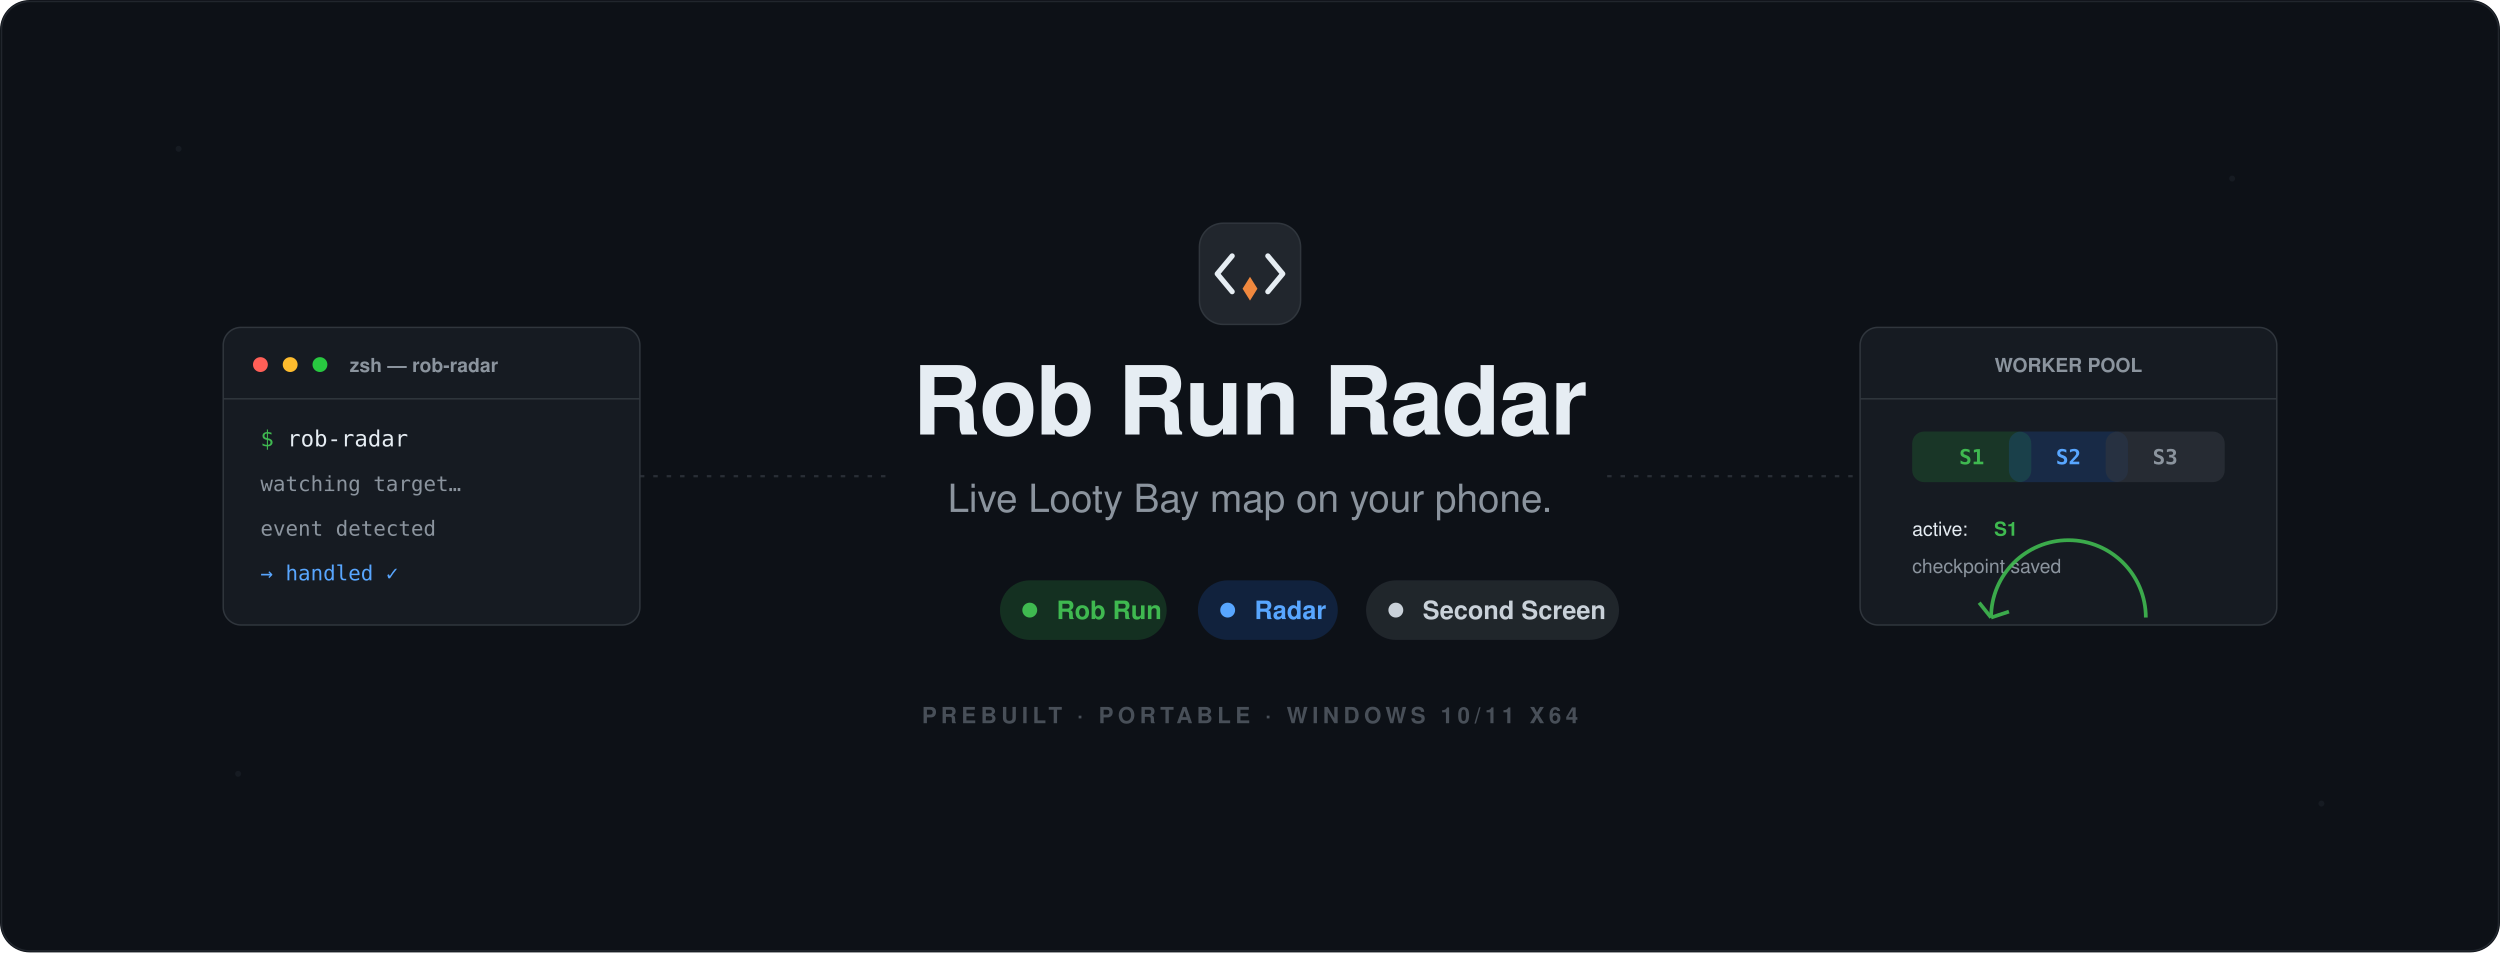
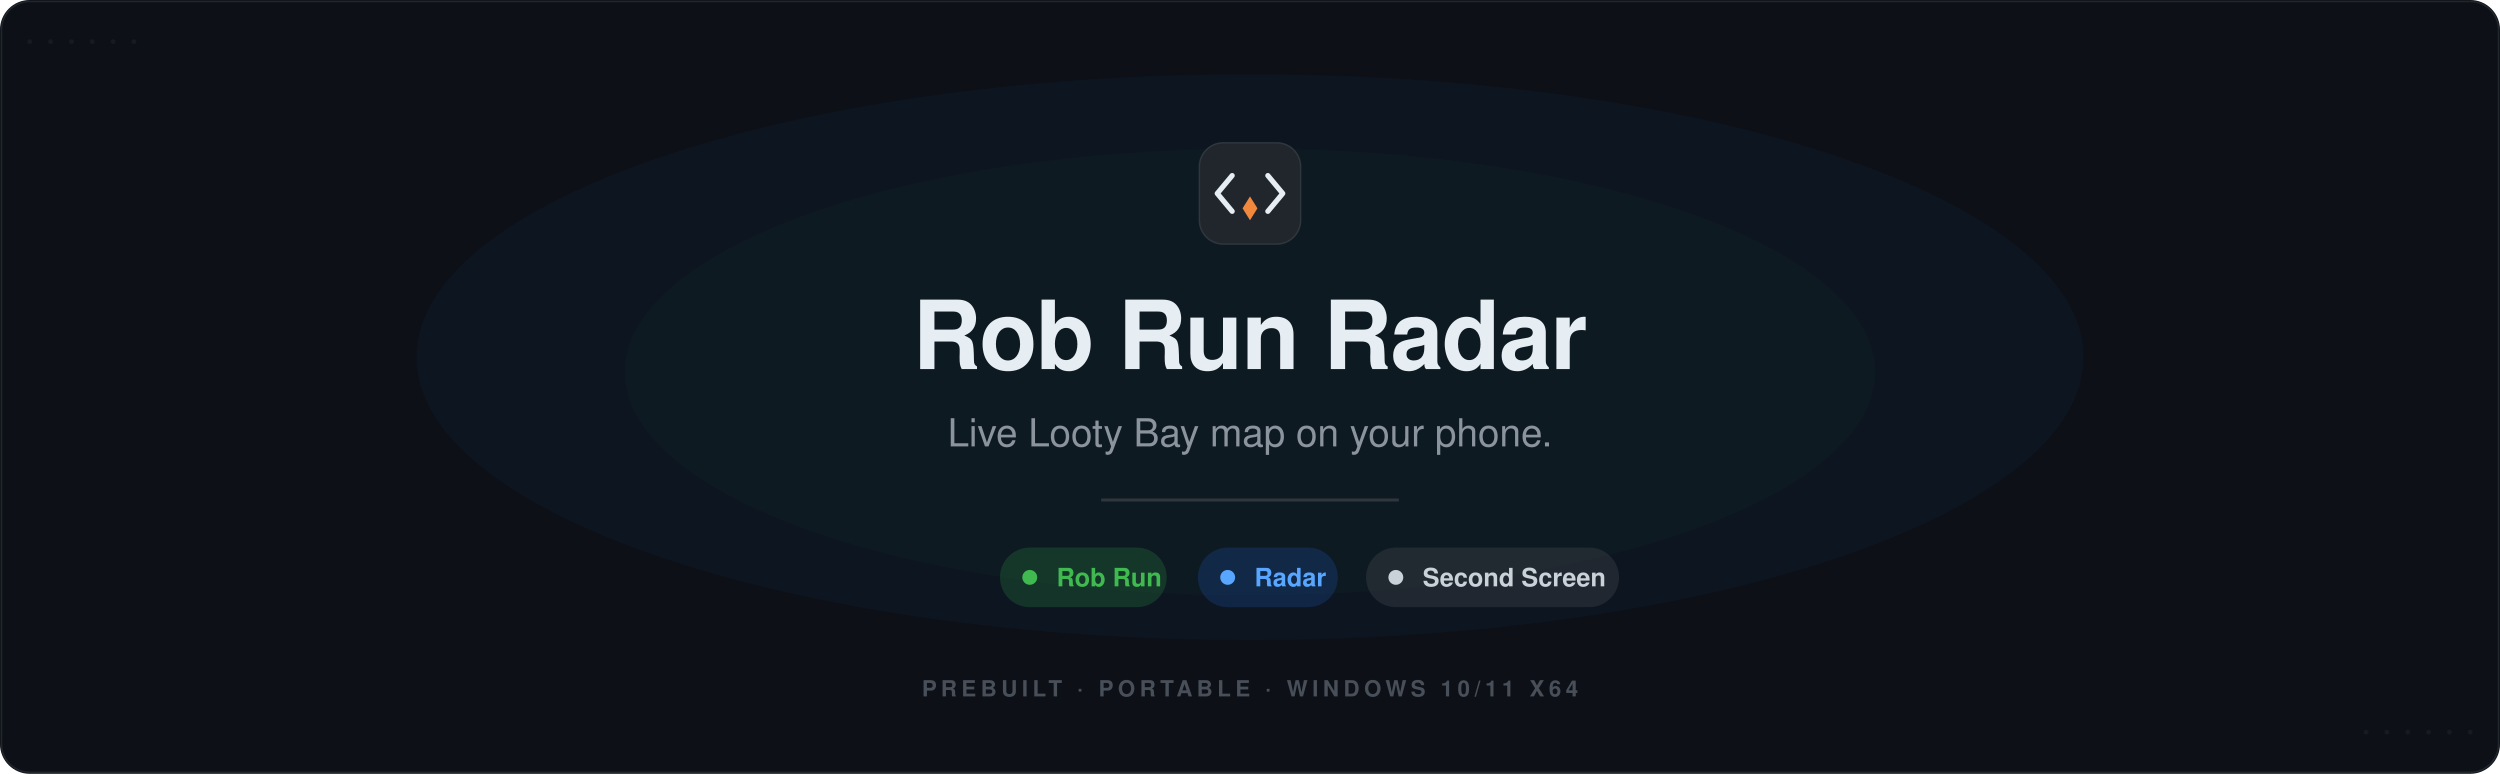
- <svg xmlns="http://www.w3.org/2000/svg" width="1680" height="640" viewBox="0 0 1680 640" fill="none" font-family="Segoe UI, Helvetica, Arial, sans-serif">
-   <rect width="1680" height="640" rx="20" fill="#0d1117" />
-   <rect x="1" y="1" width="1678" height="638" rx="19" fill="none" stroke="#21262d" />
+ <svg xmlns="http://www.w3.org/2000/svg" width="1680" height="520" viewBox="0 0 1680 520" fill="none" font-family="Segoe UI, Helvetica, Arial, sans-serif">
+   <rect width="1680" height="520" rx="20" fill="#0d1117" />
+   <rect x="1" y="1" width="1678" height="518" rx="19" fill="none" stroke="#21262d" />
+   <ellipse cx="840" cy="240" rx="560" ry="190" fill="#1f6feb" opacity="0.05" />
+   <ellipse cx="840" cy="250" rx="420" ry="150" fill="#238636" opacity="0.05" />
  <g fill="#161b22">
-     <circle cx="120" cy="100" r="2" />
-     <circle cx="1560" cy="540" r="2" />
-     <circle cx="1500" cy="120" r="2" />
-     <circle cx="160" cy="520" r="2" />
+     <circle cx="20" cy="28" r="1.6" />
+     <circle cx="34" cy="28" r="1.6" />
+     <circle cx="48" cy="28" r="1.6" />
+     <circle cx="62" cy="28" r="1.6" />
+     <circle cx="76" cy="28" r="1.6" />
+     <circle cx="90" cy="28" r="1.6" />
+     <circle cx="1660" cy="492" r="1.6" />
+     <circle cx="1646" cy="492" r="1.6" />
+     <circle cx="1632" cy="492" r="1.6" />
+     <circle cx="1618" cy="492" r="1.6" />
+     <circle cx="1604" cy="492" r="1.6" />
+     <circle cx="1590" cy="492" r="1.6" />
  </g>
  <g>
-     <rect x="150" y="220" width="280" height="200" rx="12" fill="#161b22" stroke="#30363d" />
-     <circle cx="175" cy="245" r="5" fill="#ff5f57" />
-     <circle cx="195" cy="245" r="5" fill="#febc2e" />
-     <circle cx="215" cy="245" r="5" fill="#28c840" />
-     <text x="235" y="250" fill="#8b949e" font-size="13" font-weight="600">zsh — rob-radar</text>
-     <line x1="150" y1="268" x2="430" y2="268" stroke="#30363d" />
-     <text x="175" y="300" font-family="Menlo, Consolas, monospace" font-size="15" fill="#3fb950">$</text>
-     <text x="193" y="300" font-family="Menlo, Consolas, monospace" font-size="15" fill="#e6edf3">rob-radar</text>
-     <text x="175" y="330" font-family="Menlo, Consolas, monospace" font-size="14" fill="#8b949e">watching target…</text>
-     <text x="175" y="360" font-family="Menlo, Consolas, monospace" font-size="14" fill="#8b949e">event detected</text>
-     <text x="175" y="390" font-family="Menlo, Consolas, monospace" font-size="14" fill="#58a6ff">→ handled ✓</text>
+     <rect x="806" y="96" width="68" height="68" rx="16" fill="#21262d" stroke="#30363d" />
+     <path d="M 828 118 l -10 12 l 10 12" stroke="#e6edf3" stroke-width="3.5" stroke-linecap="round" stroke-linejoin="round" fill="none" />
+     <path d="M 852 118 l 10 12 l -10 12" stroke="#e6edf3" stroke-width="3.5" stroke-linecap="round" stroke-linejoin="round" fill="none" />
+     <path d="M 840 132 l 5 8 l -5 8 l -5 -8 z" fill="#f0883e" />
  </g>
-   <g>
-     <rect x="1250" y="220" width="280" height="200" rx="12" fill="#161b22" stroke="#30363d" />
-     <text x="1390" y="250" text-anchor="middle" fill="#8b949e" font-size="13" font-weight="600">WORKER POOL</text>
-     <line x1="1250" y1="268" x2="1530" y2="268" stroke="#30363d" />
-     <rect x="1285" y="290" width="80" height="34" rx="8" fill="#238636" opacity="0.25" />
-     <text x="1325" y="312" text-anchor="middle" fill="#3fb950" font-size="14" font-weight="700" font-family="Menlo, Consolas, monospace">S1</text>
-     <rect x="1350" y="290" width="80" height="34" rx="8" fill="#1f6feb" opacity="0.18" />
-     <text x="1390" y="312" text-anchor="middle" fill="#58a6ff" font-size="14" font-weight="700" font-family="Menlo, Consolas, monospace">S2</text>
-     <rect x="1415" y="290" width="80" height="34" rx="8" fill="#30363d" opacity="0.6" />
-     <text x="1455" y="312" text-anchor="middle" fill="#8b949e" font-size="14" font-weight="700" font-family="Menlo, Consolas, monospace">S3</text>
-     <text x="1285" y="360" fill="#e6edf3" font-size="13">active:</text>
-     <text x="1340" y="360" fill="#3fb950" font-size="13" font-weight="700">S1</text>
-     <text x="1285" y="385" fill="#8b949e" font-size="13">checkpoint saved</text>
-     <g stroke="#3fb950" stroke-width="2.5" fill="none" opacity="0.9">
-       <path d="M 1338 415 A 44 44 0 1 1 1442 415" />
-       <path d="M 1338 415 l -8 -10 M 1338 415 l 12 -4" />
-     </g>
-   </g>
-   <g stroke="#30363d" stroke-width="1.5" stroke-dasharray="3 6" opacity="0.8">
-     <line x1="430" y1="320" x2="600" y2="320" />
-     <line x1="1080" y1="320" x2="1250" y2="320" />
-   </g>
-   <g>
-     <rect x="806" y="150" width="68" height="68" rx="16" fill="#21262d" stroke="#30363d" />
-     <path d="M 828 172 l -10 12 l 10 12" stroke="#e6edf3" stroke-width="3.5" stroke-linecap="round" stroke-linejoin="round" fill="none" />
-     <path d="M 852 172 l 10 12 l -10 12" stroke="#e6edf3" stroke-width="3.5" stroke-linecap="round" stroke-linejoin="round" fill="none" />
-     <path d="M 840 186 l 5 8 l -5 8 l -5 -8 z" fill="#f0883e" />
-   </g>
-   <text x="840" y="292" text-anchor="middle" fill="#e6edf3" font-size="64" font-weight="800" letter-spacing="-1">Rob Run Radar</text>
-   <text x="840" y="344" text-anchor="middle" fill="#8b949e" font-size="26" font-weight="500">Live Looty Bay map on your phone.</text>
-   <rect x="672" y="390" width="112" height="40" rx="20" fill="#2ea043" opacity="0.22" />
-   <circle cx="692" cy="410" r="5" fill="#3fb950" />
-   <text x="710" y="416" fill="#3fb950" font-size="17" font-weight="600">Rob Run</text>
-   <rect x="805" y="390" width="94" height="40" rx="20" fill="#1f6feb" opacity="0.18" />
-   <circle cx="825" cy="410" r="5" fill="#58a6ff" />
-   <text x="843" y="416" fill="#58a6ff" font-size="17" font-weight="600">Radar</text>
-   <rect x="918" y="390" width="170" height="40" rx="20" fill="#30363d" opacity="0.55" />
-   <circle cx="938" cy="410" r="5" fill="#c9d1d9" />
-   <text x="956" y="416" fill="#c9d1d9" font-size="17" font-weight="600">Second Screen</text>
-   <text x="840" y="486" text-anchor="middle" fill="#484f58" font-size="15" font-weight="600" letter-spacing="3">PREBUILT · PORTABLE · WINDOWS 10/11 X64</text>
+   <text x="840" y="248" text-anchor="middle" fill="#e6edf3" font-size="64" font-weight="800" letter-spacing="-1">Rob Run Radar</text>
+   <text x="840" y="300" text-anchor="middle" fill="#8b949e" font-size="26" font-weight="500">Live Looty Bay map on your phone.</text>
+   <line x1="740" y1="336" x2="940" y2="336" stroke="#30363d" stroke-width="2" />
+   <rect x="672" y="368" width="112" height="40" rx="20" fill="#2ea043" opacity="0.22" />
+   <circle cx="692" cy="388" r="5" fill="#3fb950" />
+   <text x="710" y="394" fill="#3fb950" font-size="17" font-weight="600">Rob Run</text>
+   <rect x="805" y="368" width="94" height="40" rx="20" fill="#1f6feb" opacity="0.18" />
+   <circle cx="825" cy="388" r="5" fill="#58a6ff" />
+   <text x="843" y="394" fill="#58a6ff" font-size="17" font-weight="600">Radar</text>
+   <rect x="918" y="368" width="170" height="40" rx="20" fill="#30363d" opacity="0.55" />
+   <circle cx="938" cy="388" r="5" fill="#c9d1d9" />
+   <text x="956" y="394" fill="#c9d1d9" font-size="17" font-weight="600">Second Screen</text>
+   <text x="840" y="468" text-anchor="middle" fill="#484f58" font-size="15" font-weight="600" letter-spacing="3">PREBUILT · PORTABLE · WINDOWS 10/11 X64</text>
</svg>
